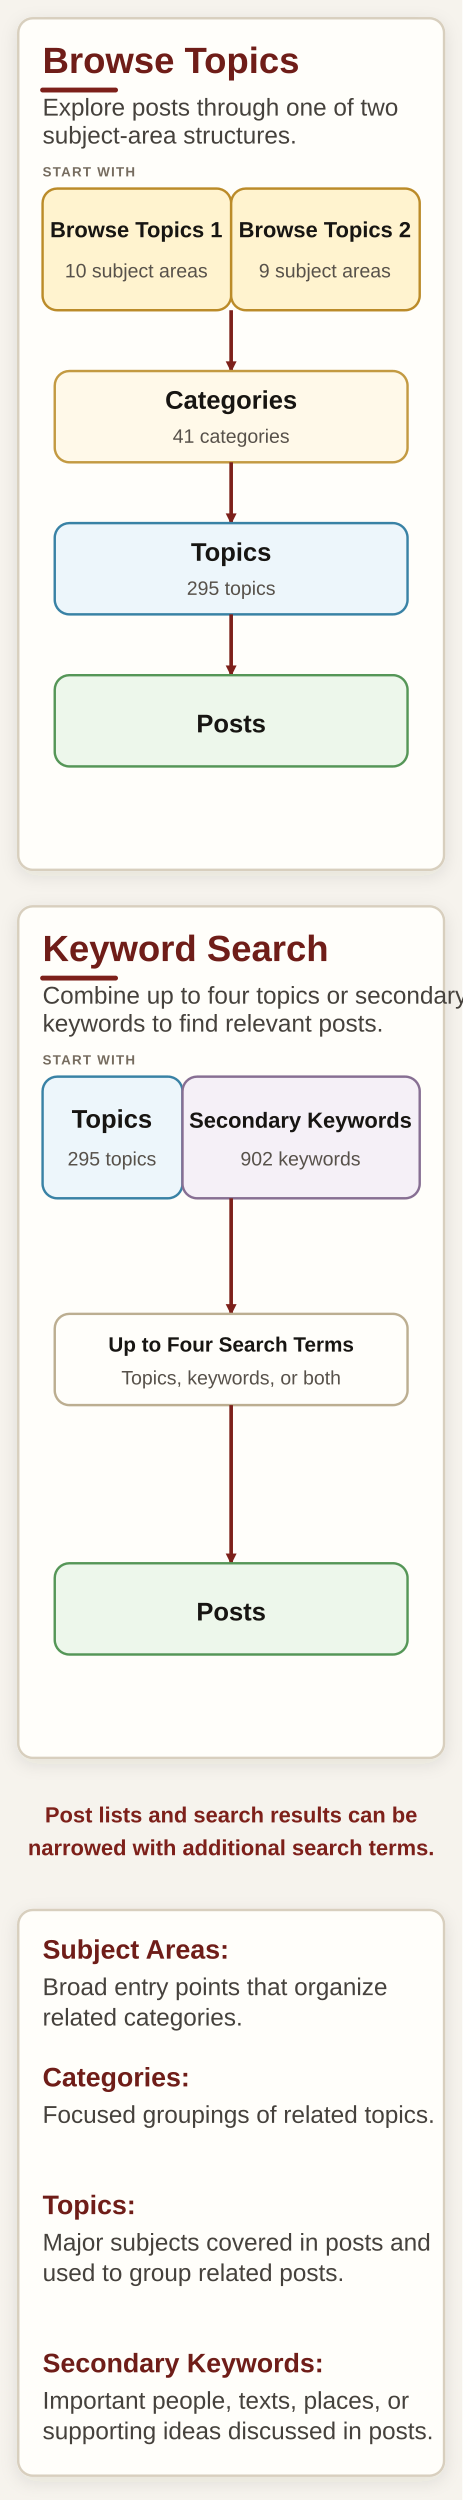
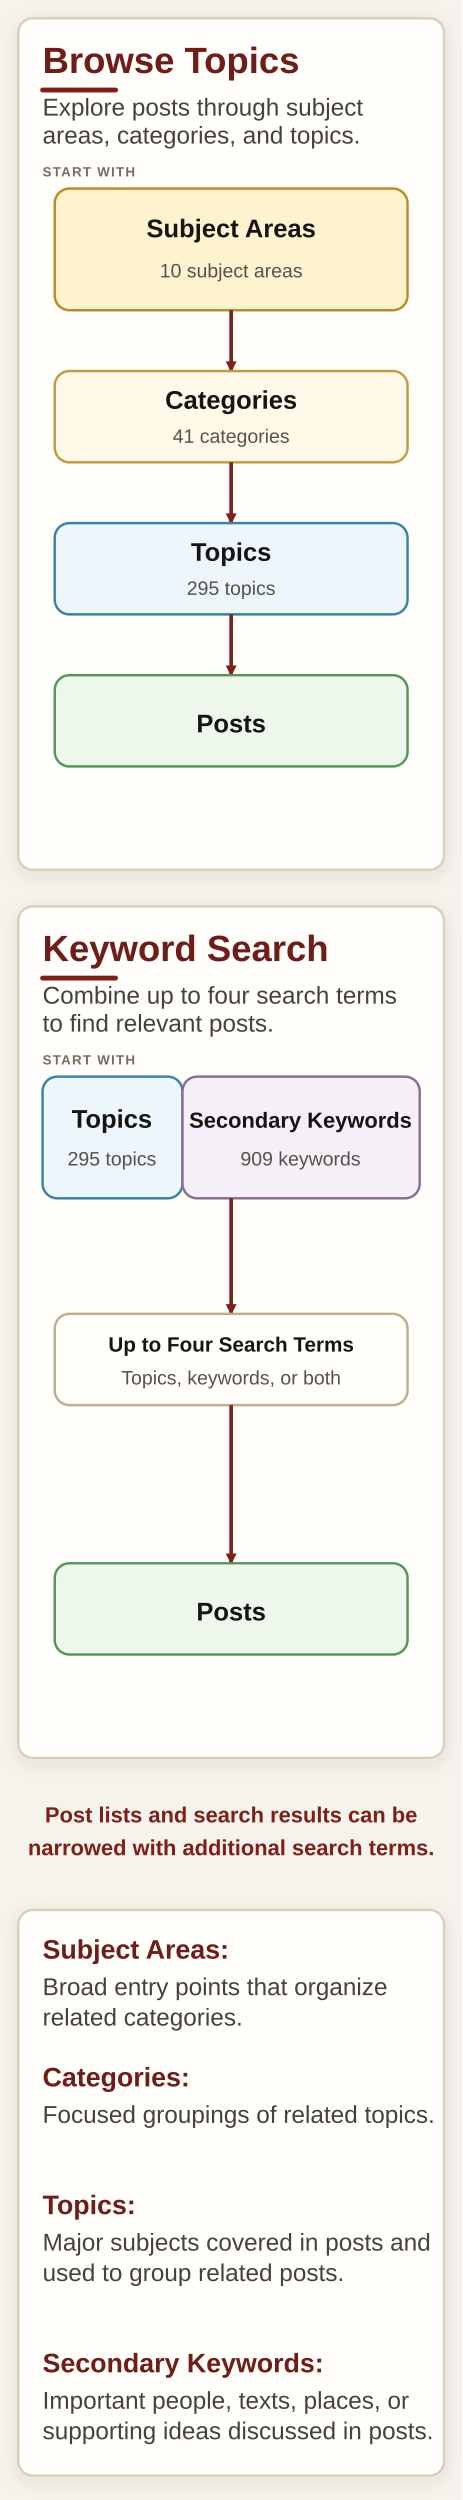
<svg xmlns="http://www.w3.org/2000/svg" width="380" height="2055" viewBox="0 0 380 2055" role="img" aria-labelledby="title description">
  <defs>
    <filter id="shadow" x="-10%" y="-10%" width="120%" height="130%">
      <feDropShadow dx="0" dy="4" stdDeviation="7" flood-color="#392d20" flood-opacity="0.10" />
    </filter>
    <marker id="arrow" markerWidth="9" markerHeight="9" refX="8" refY="4.5" orient="auto" markerUnits="userSpaceOnUse">
      <path d="M0,0 L9,4.5 L0,9 z" fill="#7d201a" />
    </marker>
    <style>
      .page { fill: #f6f3ed; }
      .panel { fill: #fffefa; stroke: #d8cfbe; stroke-width: 2; filter: url(#shadow); }
      .box { stroke-width: 2; }
      .process { fill: #fffefa; stroke: #bcae91; }
      .topic { fill: #edf6fb; stroke: #3982a5; }
      .keyword { fill: #f5f0f7; stroke: #876f93; }
      .subject { fill: #fff3cf; stroke: #bb8b29; }
      .category { fill: #fff9e9; stroke: #c39a42; }
      .post { fill: #edf7eb; stroke: #559657; }
      .heading { font: 700 44px Arial, Helvetica, sans-serif; fill: #6f1d18; }
      .subheading { font: 400 28px Arial, Helvetica, sans-serif; fill: #45413c; }
      .stage { font: 700 15px Arial, Helvetica, sans-serif; letter-spacing: 1.5px; fill: #766c5f; }
      .label { font: 700 29px Arial, Helvetica, sans-serif; fill: #171512; }
      .label-small { font: 700 24px Arial, Helvetica, sans-serif; fill: #171512; }
      .count { font: 400 22px Arial, Helvetica, sans-serif; fill: #57514a; }
      .note { font: 600 26px Arial, Helvetica, sans-serif; fill: #7d201a; }
      .definition-title { font: 700 27px Arial, Helvetica, sans-serif; fill: #6f1d18; }
      .definition { font: 400 26px Arial, Helvetica, sans-serif; fill: #45413c; }
      .arrow { fill: none; stroke: #7d201a; stroke-width: 3; marker-end: url(#arrow); }
      .accent { stroke: #7d201a; stroke-width: 5; stroke-linecap: round; }
      .divider { stroke: #ddd4c4; stroke-width: 1.5; }
    </style>
  </defs>
  <rect class="page" width="100%" height="100%" />
  <style>
    .heading { font-size: 30px; }
    .subheading { font-size: 20px; }
    .stage { font-size: 11px; letter-spacing: 1px; }
    .label { font-size: 21px; }
    .label-small { font-size: 17px; }
    .label-fit { font-size: 18px; }
    .count { font-size: 16px; }
    .note { font-size: 18px; }
    .definition { font-size: 20px; }
    .definition-title { font-size: 22px; }
    .accent { stroke-width: 4; }
  </style>
  <rect class="panel" x="15" y="15" width="350" height="700" rx="12" />
  <text class="heading" x="35" y="60">Browse Topics</text>
  <line class="accent" x1="35" y1="74" x2="95" y2="74" />
-   <text class="subheading" x="35" y="95">Explore posts through one of two</text>
-   <text class="subheading" x="35" y="118">subject-area structures.</text>
+   <text class="subheading" x="35" y="95">Explore posts through subject</text>
+   <text class="subheading" x="35" y="118">areas, categories, and topics.</text>
  <text class="stage" x="35" y="145">START WITH</text>
-   <rect class="box subject" x="35" y="155" width="155" height="100" rx="12" />
-   <rect class="box subject" x="190" y="155" width="155" height="100" rx="12" />
-   <text class="label-small label-fit" x="112" y="195" text-anchor="middle">Browse Topics 1</text>
-   <text class="count" x="112" y="228" text-anchor="middle">10 subject areas</text>
-   <text class="label-small label-fit" x="267" y="195" text-anchor="middle">Browse Topics 2</text>
-   <text class="count" x="267" y="228" text-anchor="middle">9 subject areas</text>
+   <rect class="box subject" x="45" y="155" width="290" height="100" rx="12" />
+   <text class="label" x="190" y="195" text-anchor="middle">Subject Areas</text>
+   <text class="count" x="190" y="228" text-anchor="middle">10 subject areas</text>
  <path class="arrow" d="M190 255 L190 305" />
  <rect class="box category" x="45" y="305" width="290" height="75" rx="12" />
  <text class="label" x="190" y="336" text-anchor="middle">Categories</text>
  <text class="count" x="190" y="364" text-anchor="middle">41 categories</text>
  <path class="arrow" d="M190 380 L190 430" />
  <rect class="box topic" x="45" y="430" width="290" height="75" rx="12" />
  <text class="label" x="190" y="461" text-anchor="middle">Topics</text>
  <text class="count" x="190" y="489" text-anchor="middle">295 topics</text>
  <path class="arrow" d="M190 505 L190 555" />
  <rect class="box post" x="45" y="555" width="290" height="75" rx="12" />
  <text class="label" x="190" y="602" text-anchor="middle">Posts</text>
  <rect class="panel" x="15" y="745" width="350" height="700" rx="12" />
  <text class="heading" x="35" y="790">Keyword Search</text>
  <line class="accent" x1="35" y1="804" x2="95" y2="804" />
-   <text class="subheading" x="35" y="825">Combine up to four topics or secondary</text>
-   <text class="subheading" x="35" y="848">keywords to find relevant posts.</text>
+   <text class="subheading" x="35" y="825">Combine up to four search terms</text>
+   <text class="subheading" x="35" y="848">to find relevant posts.</text>
  <text class="stage" x="35" y="875">START WITH</text>
  <rect class="box topic" x="35" y="885" width="115" height="100" rx="12" />
  <rect class="box keyword" x="150" y="885" width="195" height="100" rx="12" />
  <text class="label" x="92" y="927" text-anchor="middle">Topics</text>
  <text class="count" x="92" y="958" text-anchor="middle">295 topics</text>
  <text class="label-small label-fit" x="247" y="927" text-anchor="middle">Secondary Keywords</text>
-   <text class="count" x="247" y="958" text-anchor="middle">902 keywords</text>
+   <text class="count" x="247" y="958" text-anchor="middle">909 keywords</text>
  <path class="arrow" d="M190 985 L190 1080" />
  <rect class="box process" x="45" y="1080" width="290" height="75" rx="12" />
  <text class="label-small" x="190" y="1111" text-anchor="middle">Up to Four Search Terms</text>
  <text class="count" x="190" y="1138" text-anchor="middle">Topics, keywords, or both</text>
  <path class="arrow" d="M190 1155 L190 1285" />
  <rect class="box post" x="45" y="1285" width="290" height="75" rx="12" />
  <text class="label" x="190" y="1332" text-anchor="middle">Posts</text>
  <text class="note" x="190" y="1498" text-anchor="middle">Post lists and search results can be</text>
  <text class="note" x="190" y="1525" text-anchor="middle">narrowed with additional search terms.</text>
  <rect class="panel" x="15" y="1570" width="350" height="465" rx="12" />
  <text class="definition" x="35" y="1610">
    <tspan class="definition-title">Subject Areas:</tspan>
  </text>
  <text class="definition" x="35" y="1640">Broad entry points that organize</text>
  <text class="definition" x="35" y="1665">related categories.</text>
  <text class="definition" x="35" y="1715">
    <tspan class="definition-title">Categories:</tspan>
  </text>
  <text class="definition" x="35" y="1745">Focused groupings of related topics.</text>
  <text class="definition" x="35" y="1820">
    <tspan class="definition-title">Topics:</tspan>
  </text>
  <text class="definition" x="35" y="1850">Major subjects covered in posts and</text>
  <text class="definition" x="35" y="1875">used to group related posts.</text>
  <text class="definition" x="35" y="1950">
    <tspan class="definition-title">Secondary Keywords:</tspan>
  </text>
  <text class="definition" x="35" y="1980">Important people, texts, places, or</text>
  <text class="definition" x="35" y="2005">supporting ideas discussed in posts.</text>
</svg>
